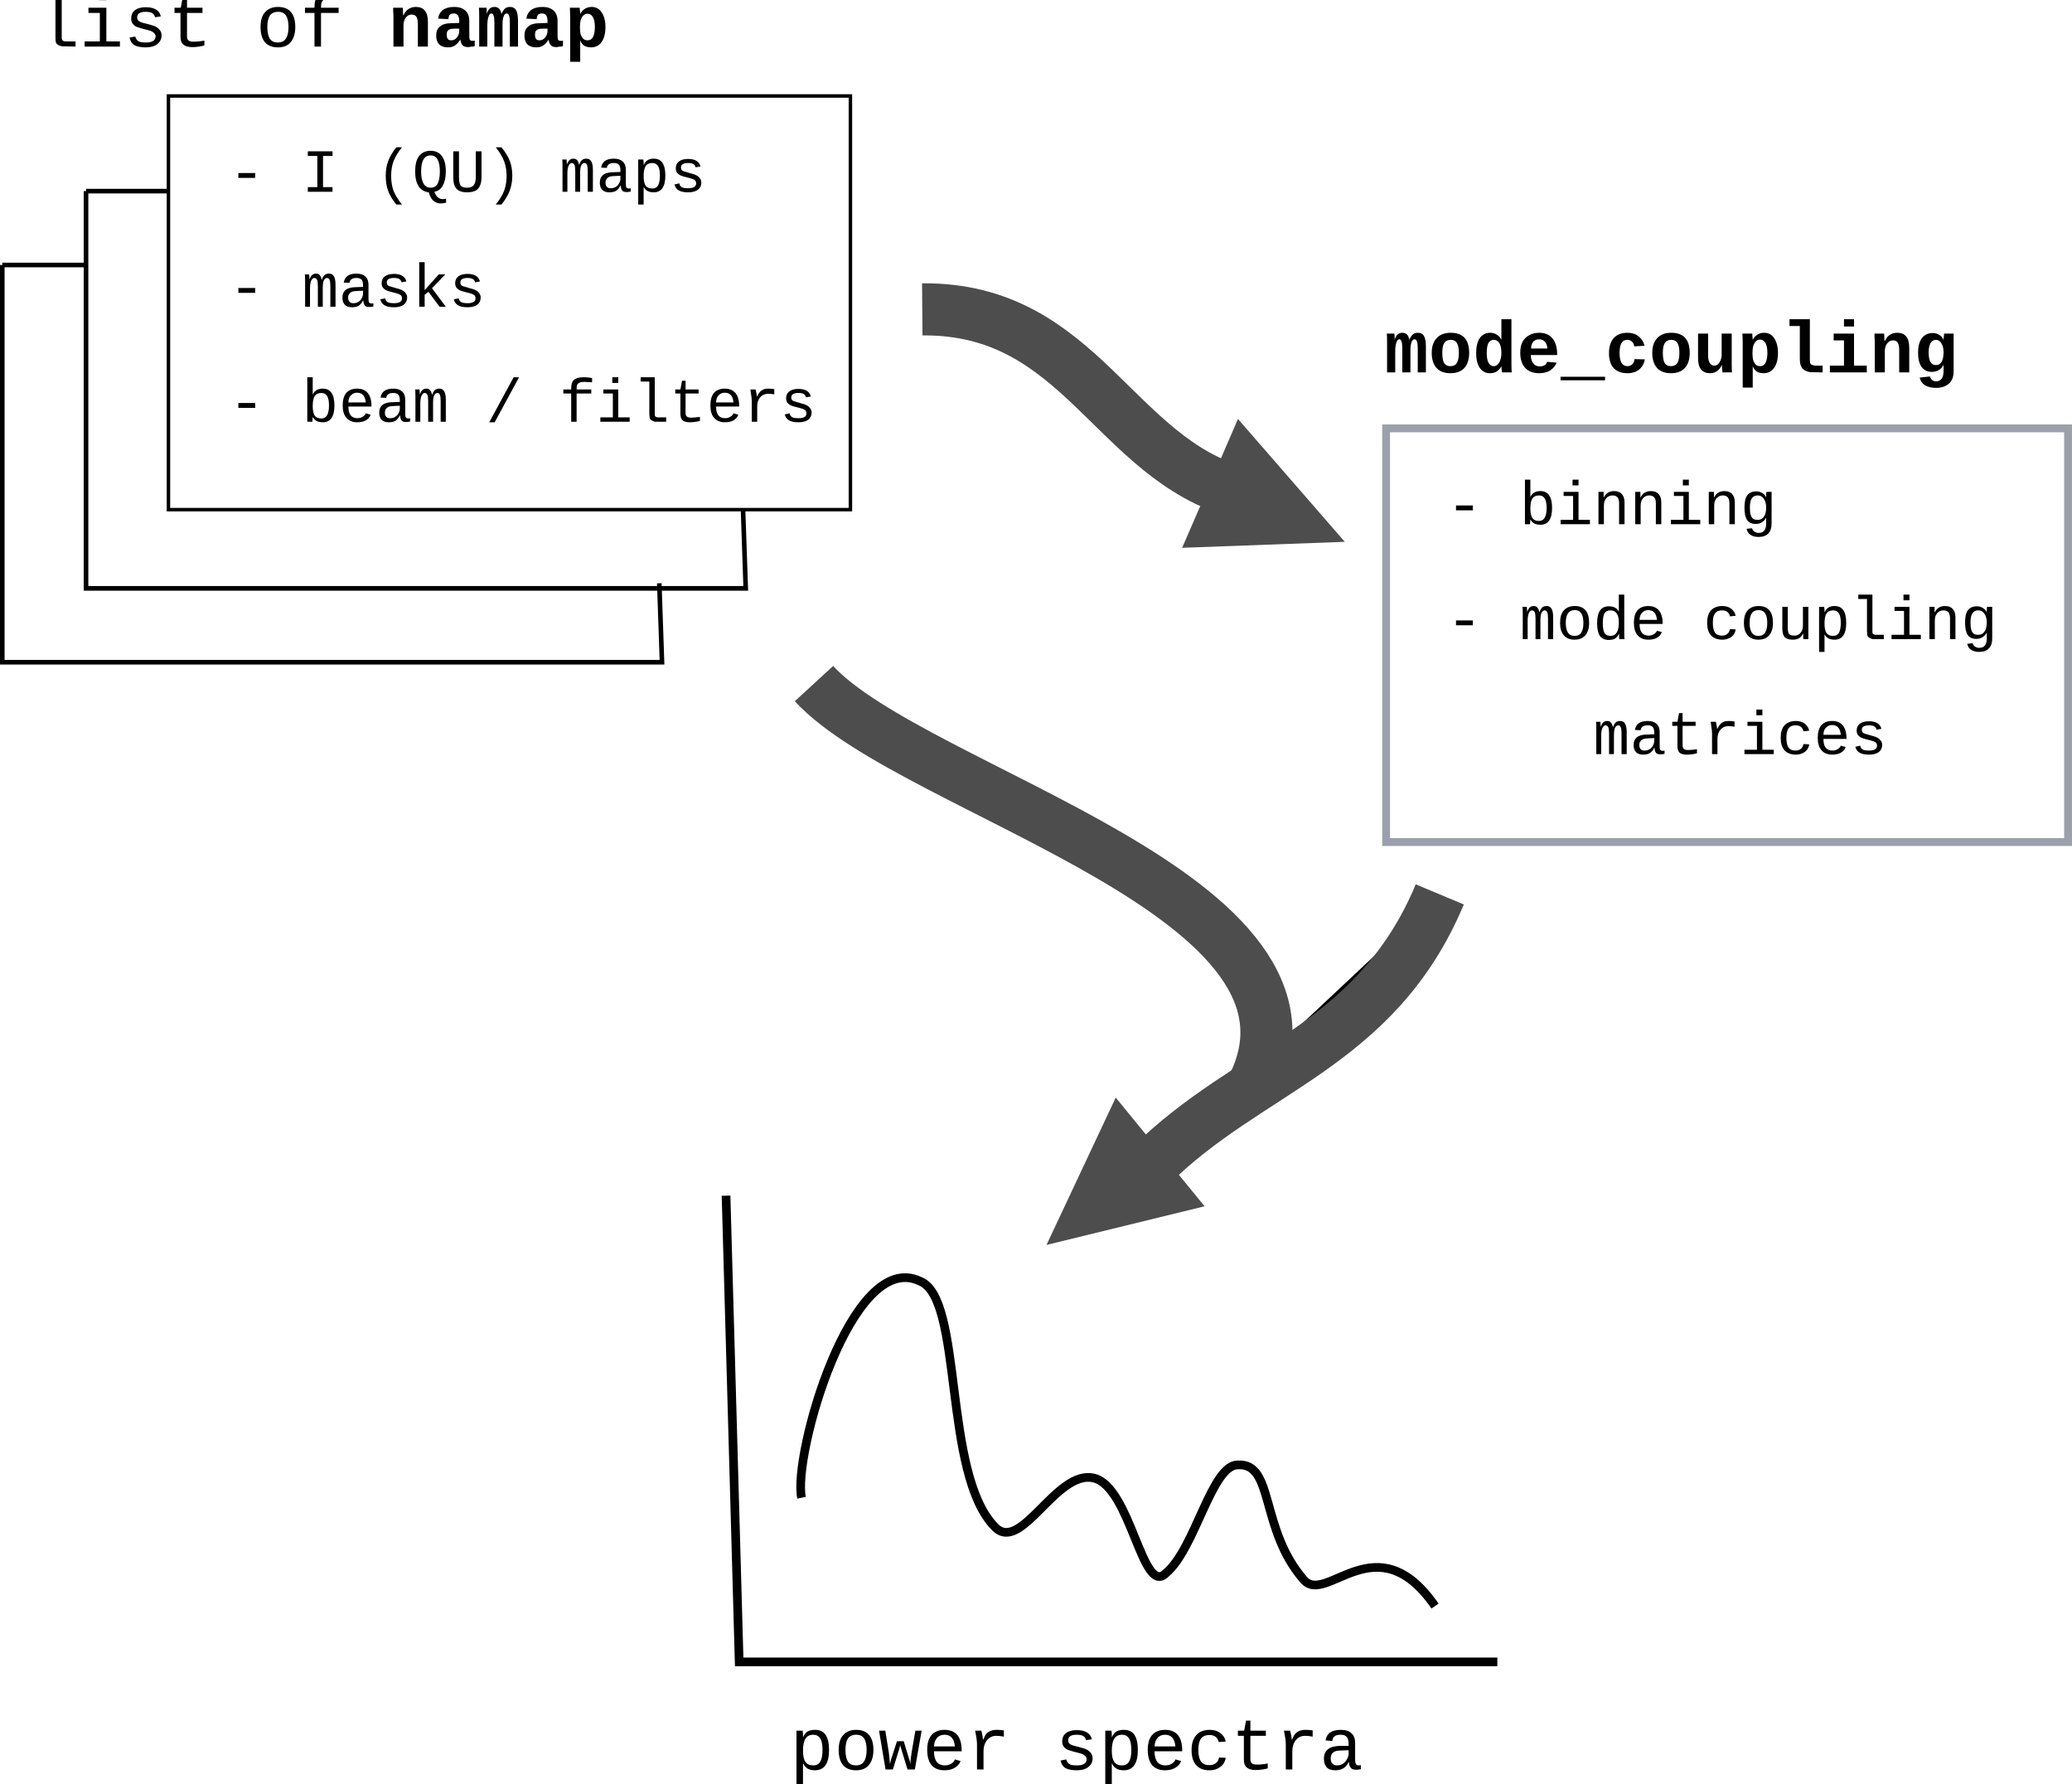
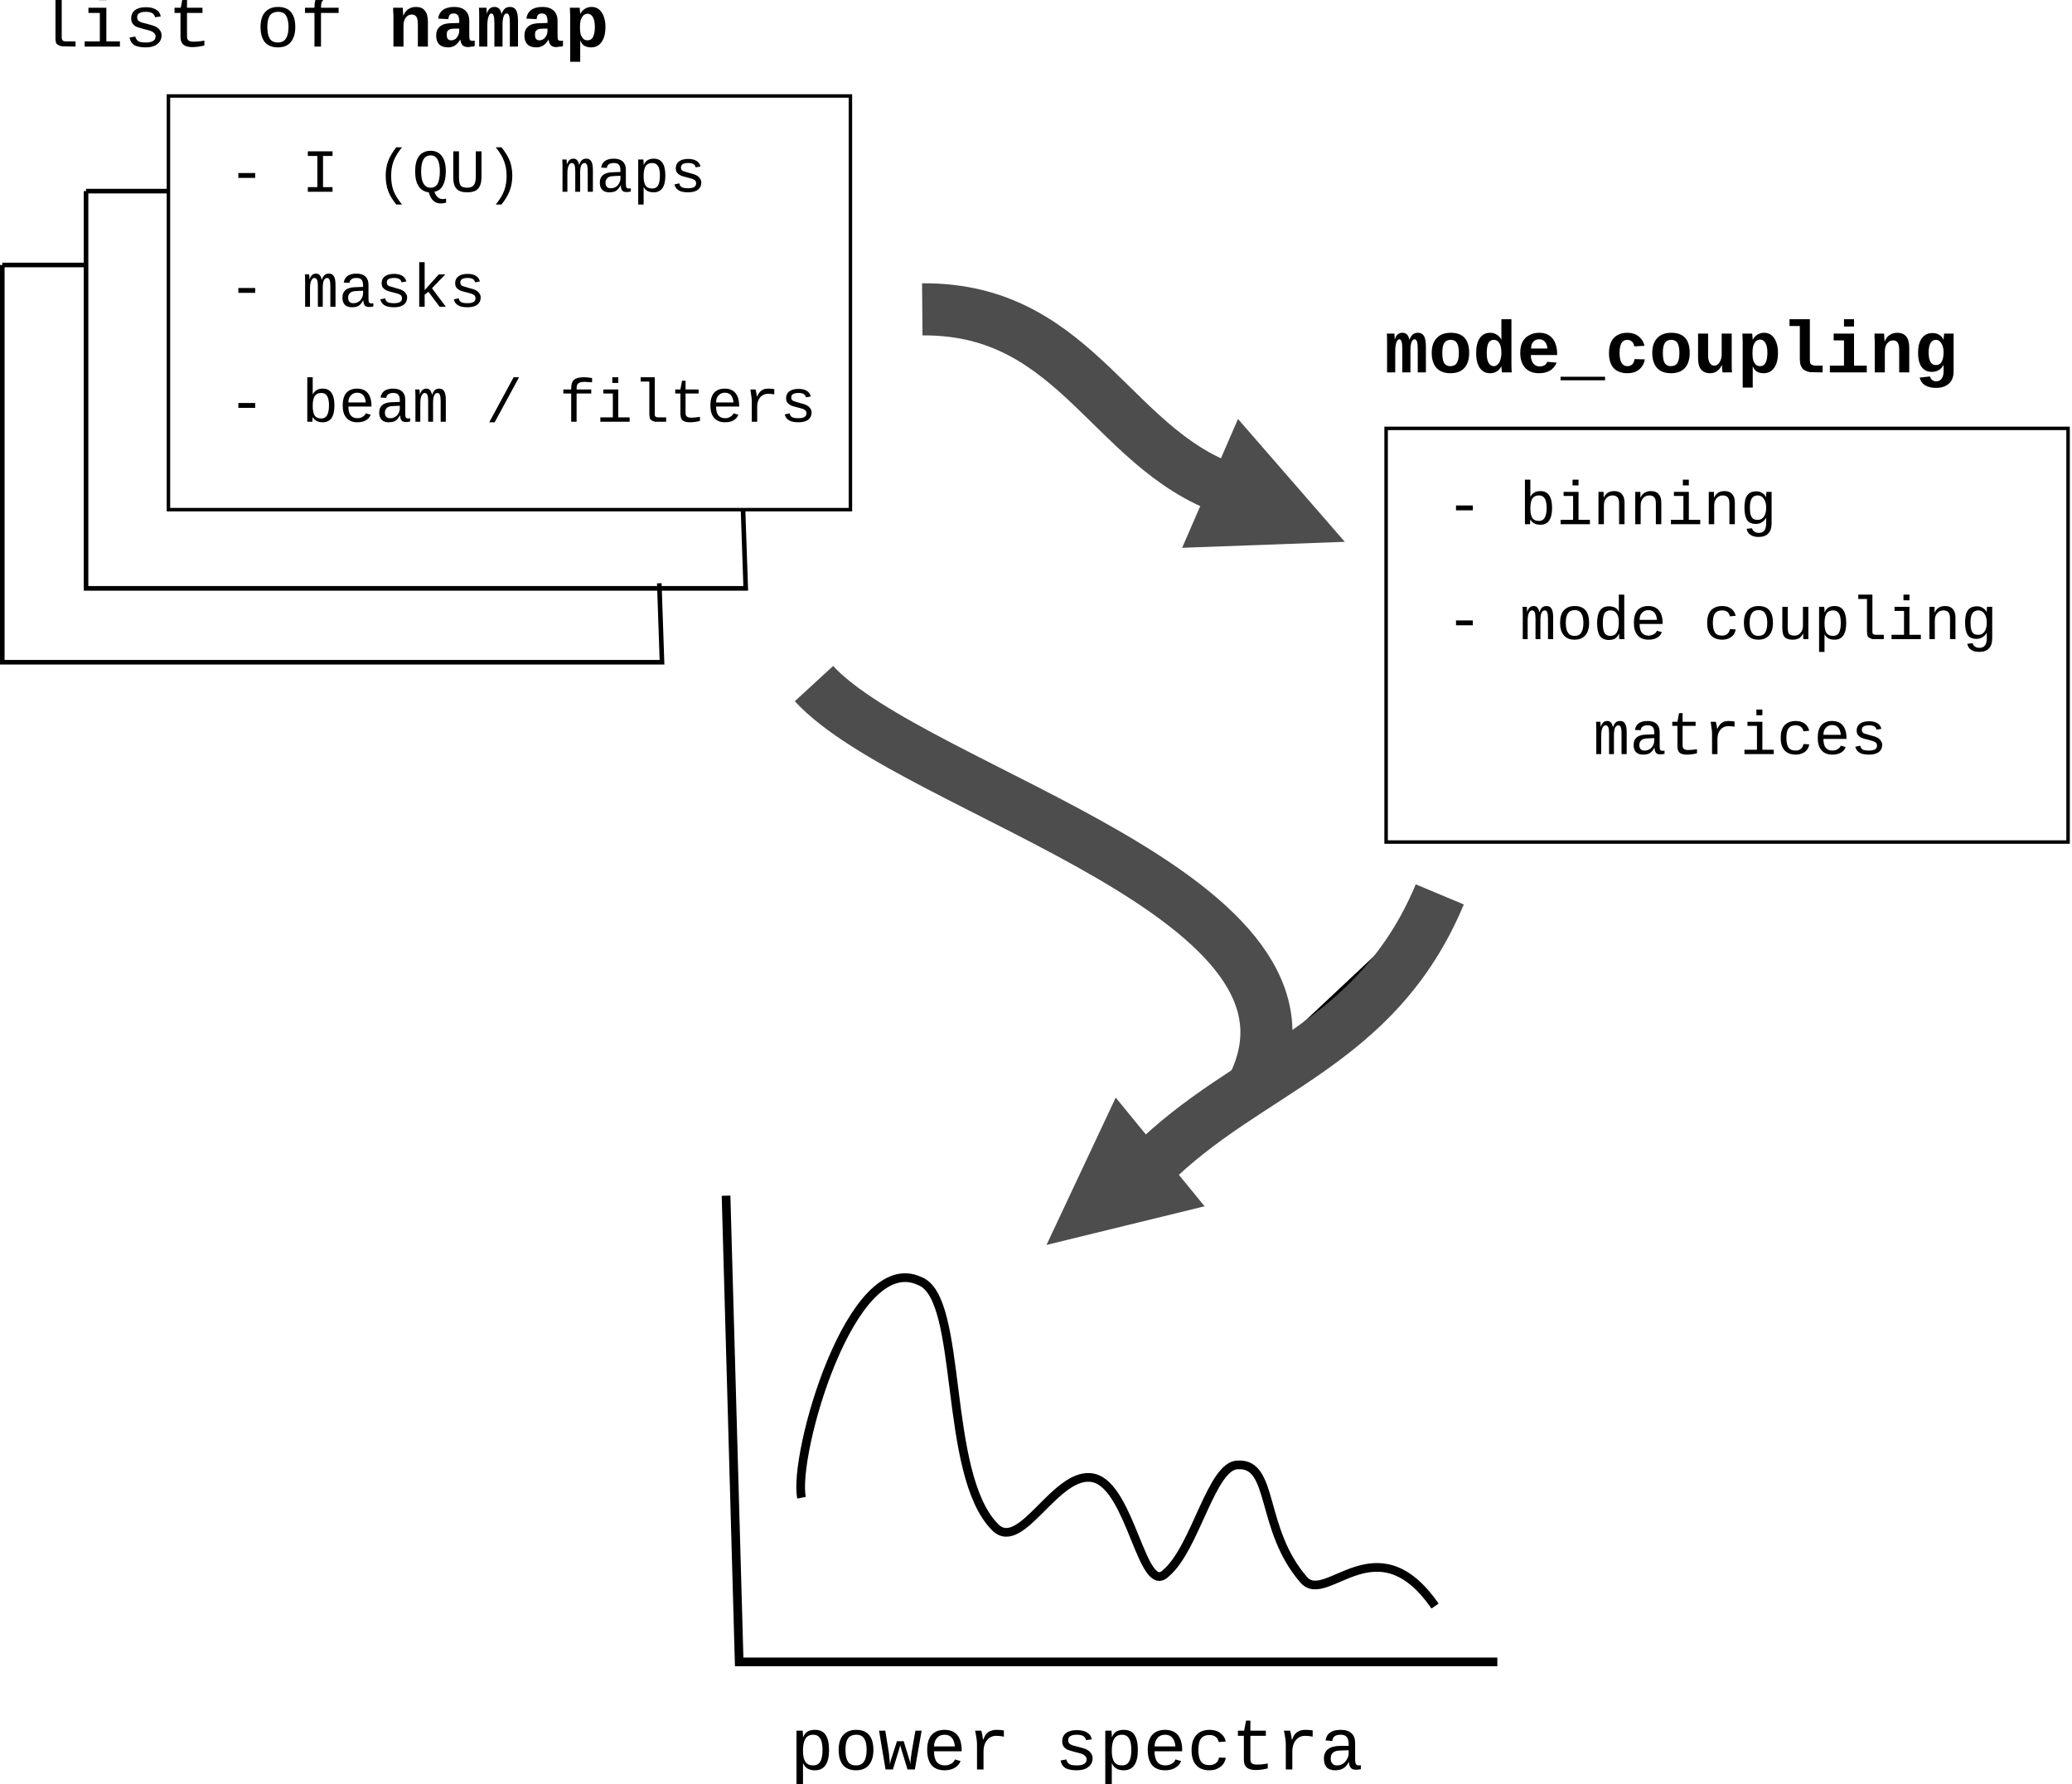
<svg xmlns="http://www.w3.org/2000/svg" width="119.308mm" height="102.664mm" viewBox="0 0 119.308 102.664" version="1.1" id="svg8">
  <defs id="defs2" />
  <g id="layer1" transform="translate(-53.82151,-76.40929)">
-     <rect style="fill:none;stroke:#9ba0aa;stroke-width:0.452;stroke-miterlimit:4;stroke-dasharray:none;stroke-dashoffset:0;stroke-opacity:1" id="rect815-5" width="39.268" height="23.814" x="133.635" y="101.07" />
+     <rect style="fill:none;stroke:#000001;stroke-width:0.2;stroke-miterlimit:4;stroke-dasharray:none;stroke-dashoffset:0;stroke-opacity:1" id="rect815-5" width="39.268" height="23.814" x="133.635" y="101.07" />
    <text xml:space="preserve" style="font-style:normal;font-variant:normal;font-weight:normal;font-stretch:normal;font-size:6.619px;line-height:1.25;font-family:'CMU Serif';-inkscape-font-specification:'CMU Serif';letter-spacing:0px;word-spacing:0px;fill:#000000;fill-opacity:1;stroke:none;stroke-width:0.165" x="133.534" y="97.848" id="text819-97">
      <tspan id="tspan817-9" x="133.534" y="97.848" style="font-style:normal;font-variant:normal;font-weight:bold;font-stretch:normal;font-size:4.233px;font-family:'Courier New';-inkscape-font-specification:'Courier New';stroke-width:0.165">mode_coupling</tspan>
    </text>
    <text xml:space="preserve" style="font-style:normal;font-variant:normal;font-weight:normal;font-stretch:normal;font-size:6.619px;line-height:1;font-family:'CMU Serif';-inkscape-font-specification:'CMU Serif';letter-spacing:0px;word-spacing:0px;fill:#000000;fill-opacity:1;stroke:none;stroke-width:0.165" x="137.082" y="106.584" id="text819-9-9">
      <tspan x="137.082" y="106.584" style="font-style:normal;font-variant:normal;font-weight:normal;font-stretch:normal;font-size:3.528px;line-height:1;font-family:'Courier New';-inkscape-font-specification:'Courier New';stroke-width:0.165" id="tspan849-2">- binning</tspan>
      <tspan x="137.082" y="113.203" style="font-style:normal;font-variant:normal;font-weight:normal;font-stretch:normal;font-size:3.528px;line-height:1;font-family:'Courier New';-inkscape-font-specification:'Courier New';stroke-width:0.165" id="tspan1023">- mode coupling</tspan>
      <tspan x="137.082" y="119.821" style="font-style:normal;font-variant:normal;font-weight:normal;font-stretch:normal;font-size:3.528px;line-height:1;font-family:'Courier New';-inkscape-font-specification:'Courier New';stroke-width:0.165" id="tspan1027">    matrices</tspan>
      <tspan x="137.082" y="126.44" style="font-style:normal;font-variant:normal;font-weight:normal;font-stretch:normal;font-size:3.528px;line-height:1;font-family:'Courier New';-inkscape-font-specification:'Courier New';stroke-width:0.165" id="tspan1017" />
    </text>
    <rect style="fill:none;stroke:#000000;stroke-width:0.2;stroke-miterlimit:4;stroke-dasharray:none;stroke-dashoffset:0;stroke-opacity:1" id="rect815-5-0" width="39.268" height="23.814" x="63.521" y="81.934" />
    <text xml:space="preserve" style="font-style:normal;font-variant:normal;font-weight:normal;font-stretch:normal;font-size:6.619px;line-height:1.25;font-family:'CMU Serif';-inkscape-font-specification:'CMU Serif';letter-spacing:0px;word-spacing:0px;fill:#000000;fill-opacity:1;stroke:none;stroke-width:0.165" x="55.86" y="79.09" id="text819-97-6">
      <tspan id="tspan817-9-3" x="55.86" y="79.09" style="font-style:normal;font-variant:normal;font-weight:normal;font-stretch:normal;font-size:4.233px;font-family:'Courier New';-inkscape-font-specification:'Courier New';stroke-width:0.165">list of <tspan style="font-weight:bold" id="tspan1215">namap</tspan>
      </tspan>
    </text>
    <text xml:space="preserve" style="font-style:normal;font-variant:normal;font-weight:normal;font-stretch:normal;font-size:6.619px;line-height:1;font-family:'CMU Serif';-inkscape-font-specification:'CMU Serif';letter-spacing:0px;word-spacing:0px;fill:#000000;fill-opacity:1;stroke:none;stroke-width:0.165" x="66.968" y="87.448" id="text819-9-9-6">
      <tspan x="66.968" y="87.448" style="font-style:normal;font-variant:normal;font-weight:normal;font-stretch:normal;font-size:3.528px;line-height:1;font-family:'Courier New';-inkscape-font-specification:'Courier New';stroke-width:0.165" id="tspan1017-4">- I (QU) maps</tspan>
      <tspan x="66.968" y="94.067" style="font-style:normal;font-variant:normal;font-weight:normal;font-stretch:normal;font-size:3.528px;line-height:1;font-family:'Courier New';-inkscape-font-specification:'Courier New';stroke-width:0.165" id="tspan1074">- masks</tspan>
      <tspan x="66.968" y="100.686" style="font-style:normal;font-variant:normal;font-weight:normal;font-stretch:normal;font-size:3.528px;line-height:1;font-family:'Courier New';-inkscape-font-specification:'Courier New';stroke-width:0.165" id="tspan1076">- beam / filters</tspan>
    </text>
    <path style="fill:none;stroke:#000000;stroke-width:0.5;stroke-linecap:butt;stroke-linejoin:miter;stroke-opacity:1;stroke-miterlimit:4;stroke-dasharray:none" d="m 95.628,145.243 0.756,26.836 h 43.656" id="path1143" />
    <path style="fill:none;stroke:#000000;stroke-width:0.5;stroke-linecap:butt;stroke-linejoin:miter;stroke-opacity:1;stroke-miterlimit:4;stroke-dasharray:none" d="m 99.975,162.629 c -0.51,-2.461 2.867,-14.331 6.804,-12.473 2.553,0.949 1.288,11.115 4.347,14.174 1.51,1.51 3.524,-3.335 5.67,-2.835 2.145,0.5 2.797,6.842 4.158,5.481 1.705,-1.421 2.628,-6.266 4.158,-6.237 2.09,-0.105 1.241,3.698 3.78,6.615 1.304,1.498 4.193,-3.351 7.56,1.512" id="path1149" />
    <text xml:space="preserve" style="font-style:normal;font-variant:normal;font-weight:normal;font-stretch:normal;font-size:6.619px;line-height:1.25;font-family:'CMU Serif';-inkscape-font-specification:'CMU Serif';letter-spacing:0px;word-spacing:0px;fill:#000000;fill-opacity:1;stroke:none;stroke-width:0.165" x="99.308" y="178.276" id="text819-97-6-7">
      <tspan id="tspan817-9-3-7" x="99.308" y="178.276" style="font-style:normal;font-variant:normal;font-weight:normal;font-stretch:normal;font-size:4.233px;font-family:'Courier New';-inkscape-font-specification:'Courier New';stroke-width:0.165">power spectra</tspan>
    </text>
    <g id="g1192">
      <path id="path1169" d="M 63.594,87.412 H 58.775" style="fill:none;stroke:#000000;stroke-width:0.265px;stroke-linecap:butt;stroke-linejoin:miter;stroke-opacity:1" />
      <path id="path1173" d="m 58.775,87.412 v 22.868 h 37.987 l -0.156,-4.546" style="fill:none;stroke:#000000;stroke-width:0.265px;stroke-linecap:butt;stroke-linejoin:miter;stroke-opacity:1" />
    </g>
    <g transform="translate(-4.821499,4.252242)" id="g1192-9">
      <path id="path1169-3" d="M 63.594,87.412 H 58.775" style="fill:none;stroke:#000000;stroke-width:0.265px;stroke-linecap:butt;stroke-linejoin:miter;stroke-opacity:1" />
      <path id="path1173-9" d="m 58.775,87.412 v 22.868 h 37.987 l -0.156,-4.546" style="fill:none;stroke:#000000;stroke-width:0.265px;stroke-linecap:butt;stroke-linejoin:miter;stroke-opacity:1" />
    </g>
    <path style="fill:#000000;stroke:#4d4d4d;stroke-width:3;stroke-linecap:butt;stroke-linejoin:miter;stroke-miterlimit:4;stroke-dasharray:none;stroke-opacity:1" d="m 136.726,127.898 c -3.697,8.834 -11.055,10.017 -16.704,15.679" id="path4550" />
    <path style="fill:none;stroke:#4d4d4d;stroke-width:3;stroke-linecap:butt;stroke-linejoin:miter;stroke-miterlimit:4;stroke-dasharray:none;stroke-opacity:1" d="m 106.927,94.218 c 9.161,-0.078 10.985,8.576 18.332,10.583" id="path4554" />
    <path style="fill:#4d4d4d;stroke:none;stroke-width:8.183;stroke-miterlimit:4;stroke-dasharray:none;stroke-dashoffset:0;stroke-opacity:1" id="path914-8-3" d="m 81.265,161.69 -6.058,-10.493 -6.058,-10.493 12.116,0 12.116,0 -6.058,10.493 z" transform="matrix(0.1327096,-0.3060479,0.3696984,0.16031,60.69594,106.5513)" />
    <path style="fill:none;stroke:#4d4d4d;stroke-width:3;stroke-linecap:butt;stroke-linejoin:miter;stroke-miterlimit:4;stroke-dasharray:none;stroke-opacity:1" d="m 100.691,115.762 c 5.784,6.29 31.16,12.247 25.135,23.435" id="path4573" />
    <path style="fill:#4d4d4d;stroke:none;stroke-width:8.183;stroke-miterlimit:4;stroke-dasharray:none;stroke-dashoffset:0;stroke-opacity:1" id="path914-8-3-3" d="m 81.265,161.69 -6.058,-10.493 -6.058,-10.493 12.116,0 12.116,0 -6.058,10.493 z" transform="matrix(0.211199,0.2582095,-0.3119107,0.2551232,147.3494,85.84316)" />
  </g>
</svg>
